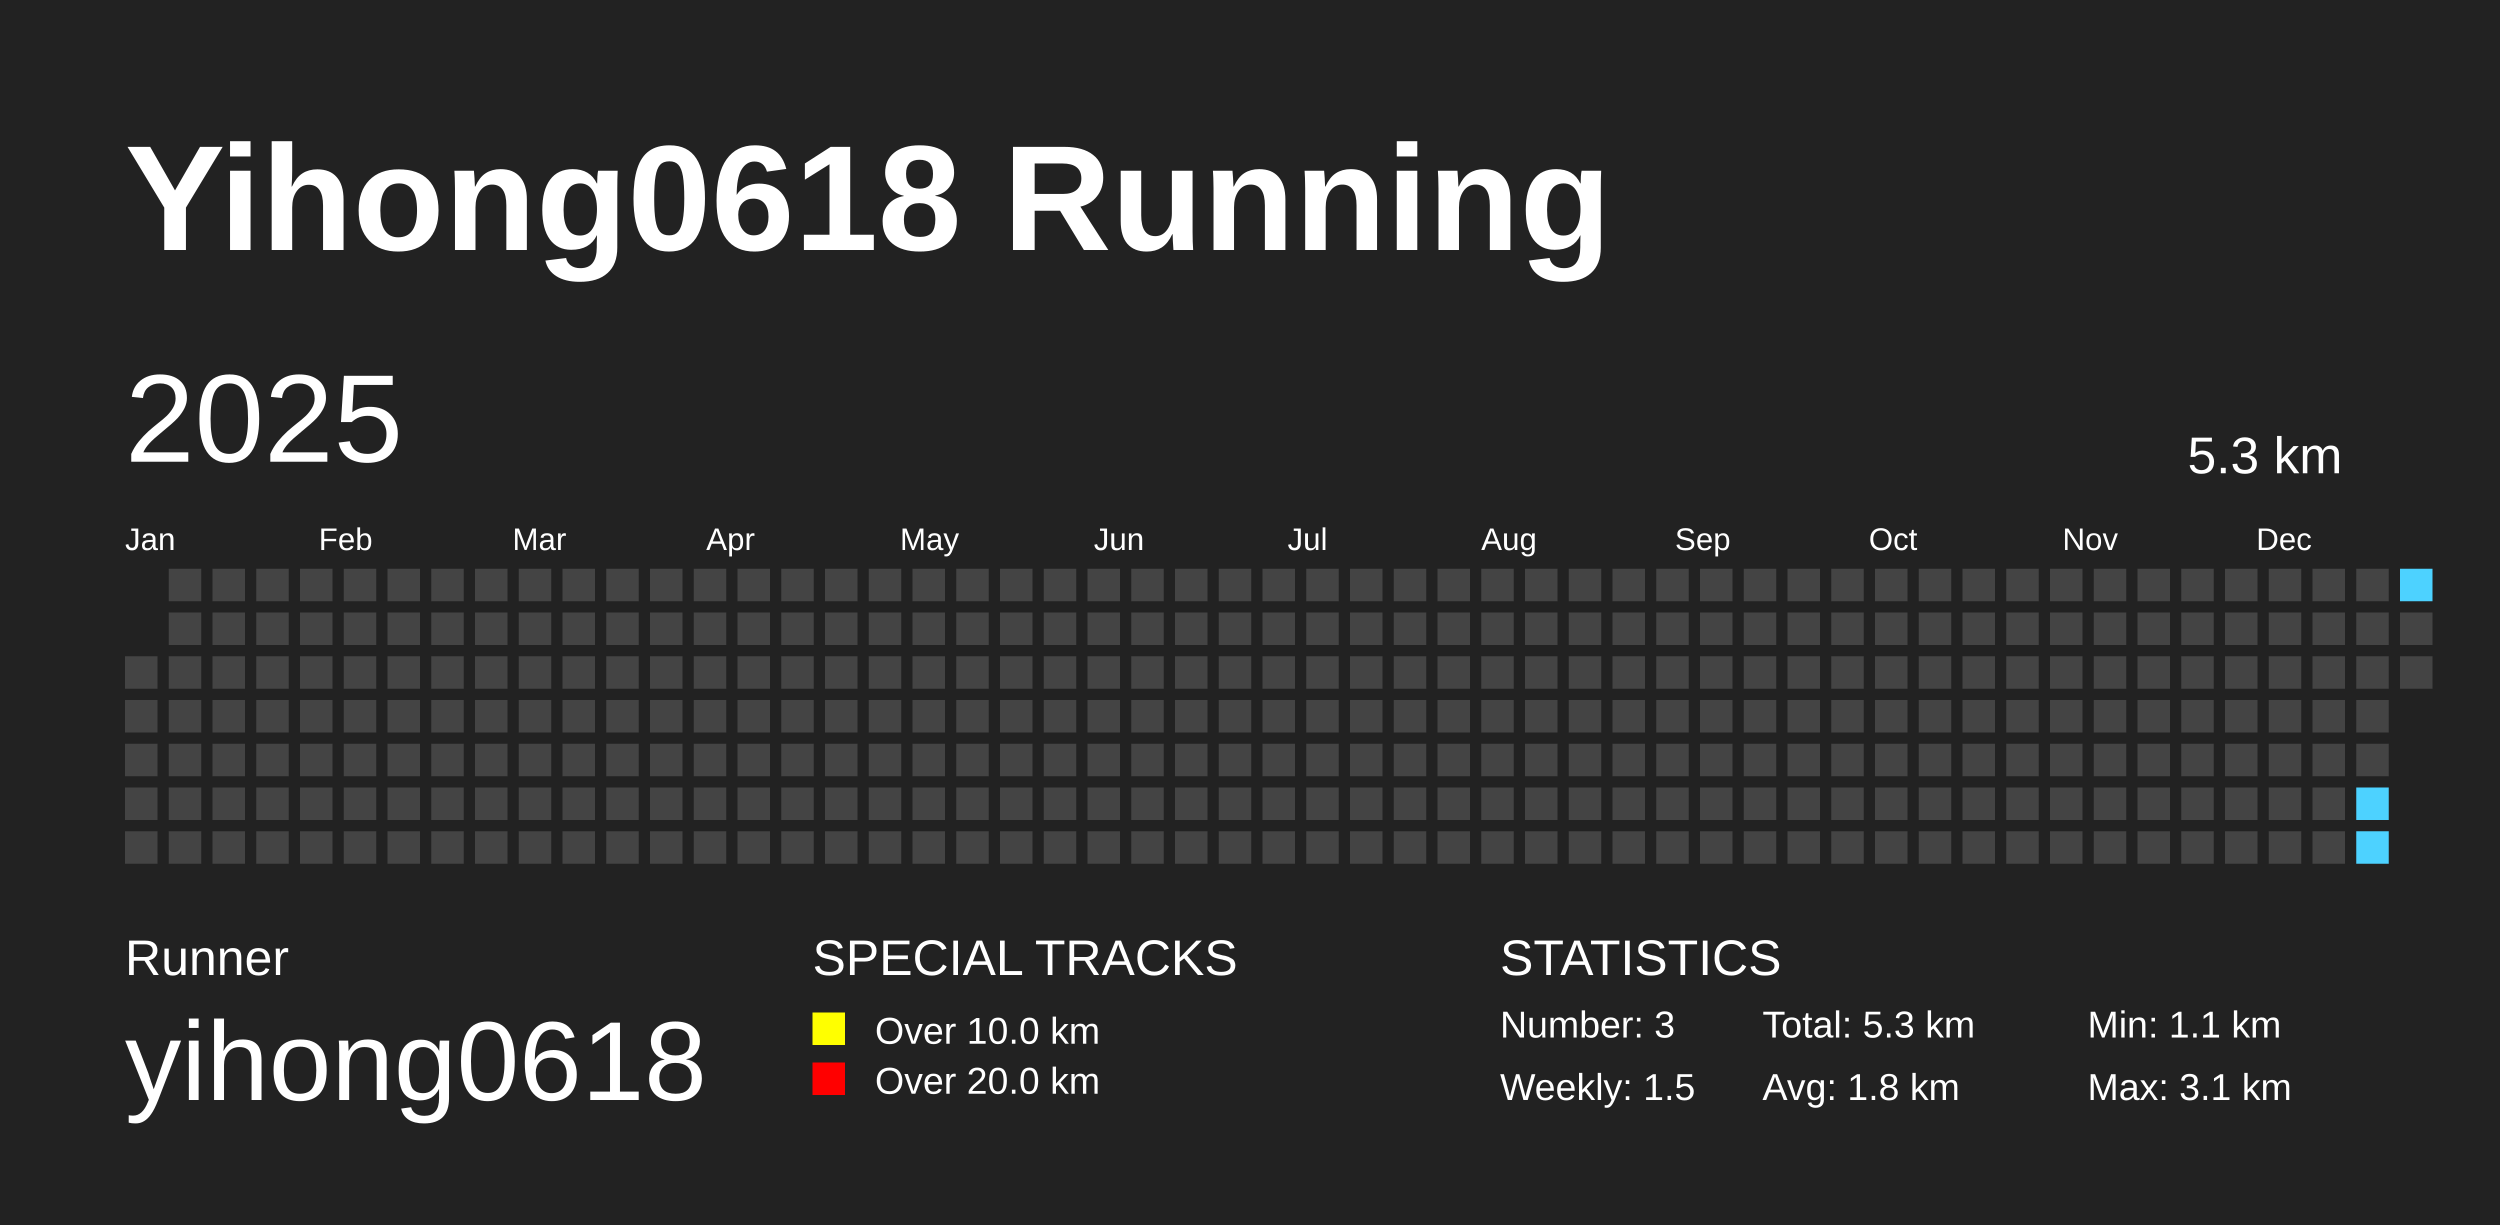
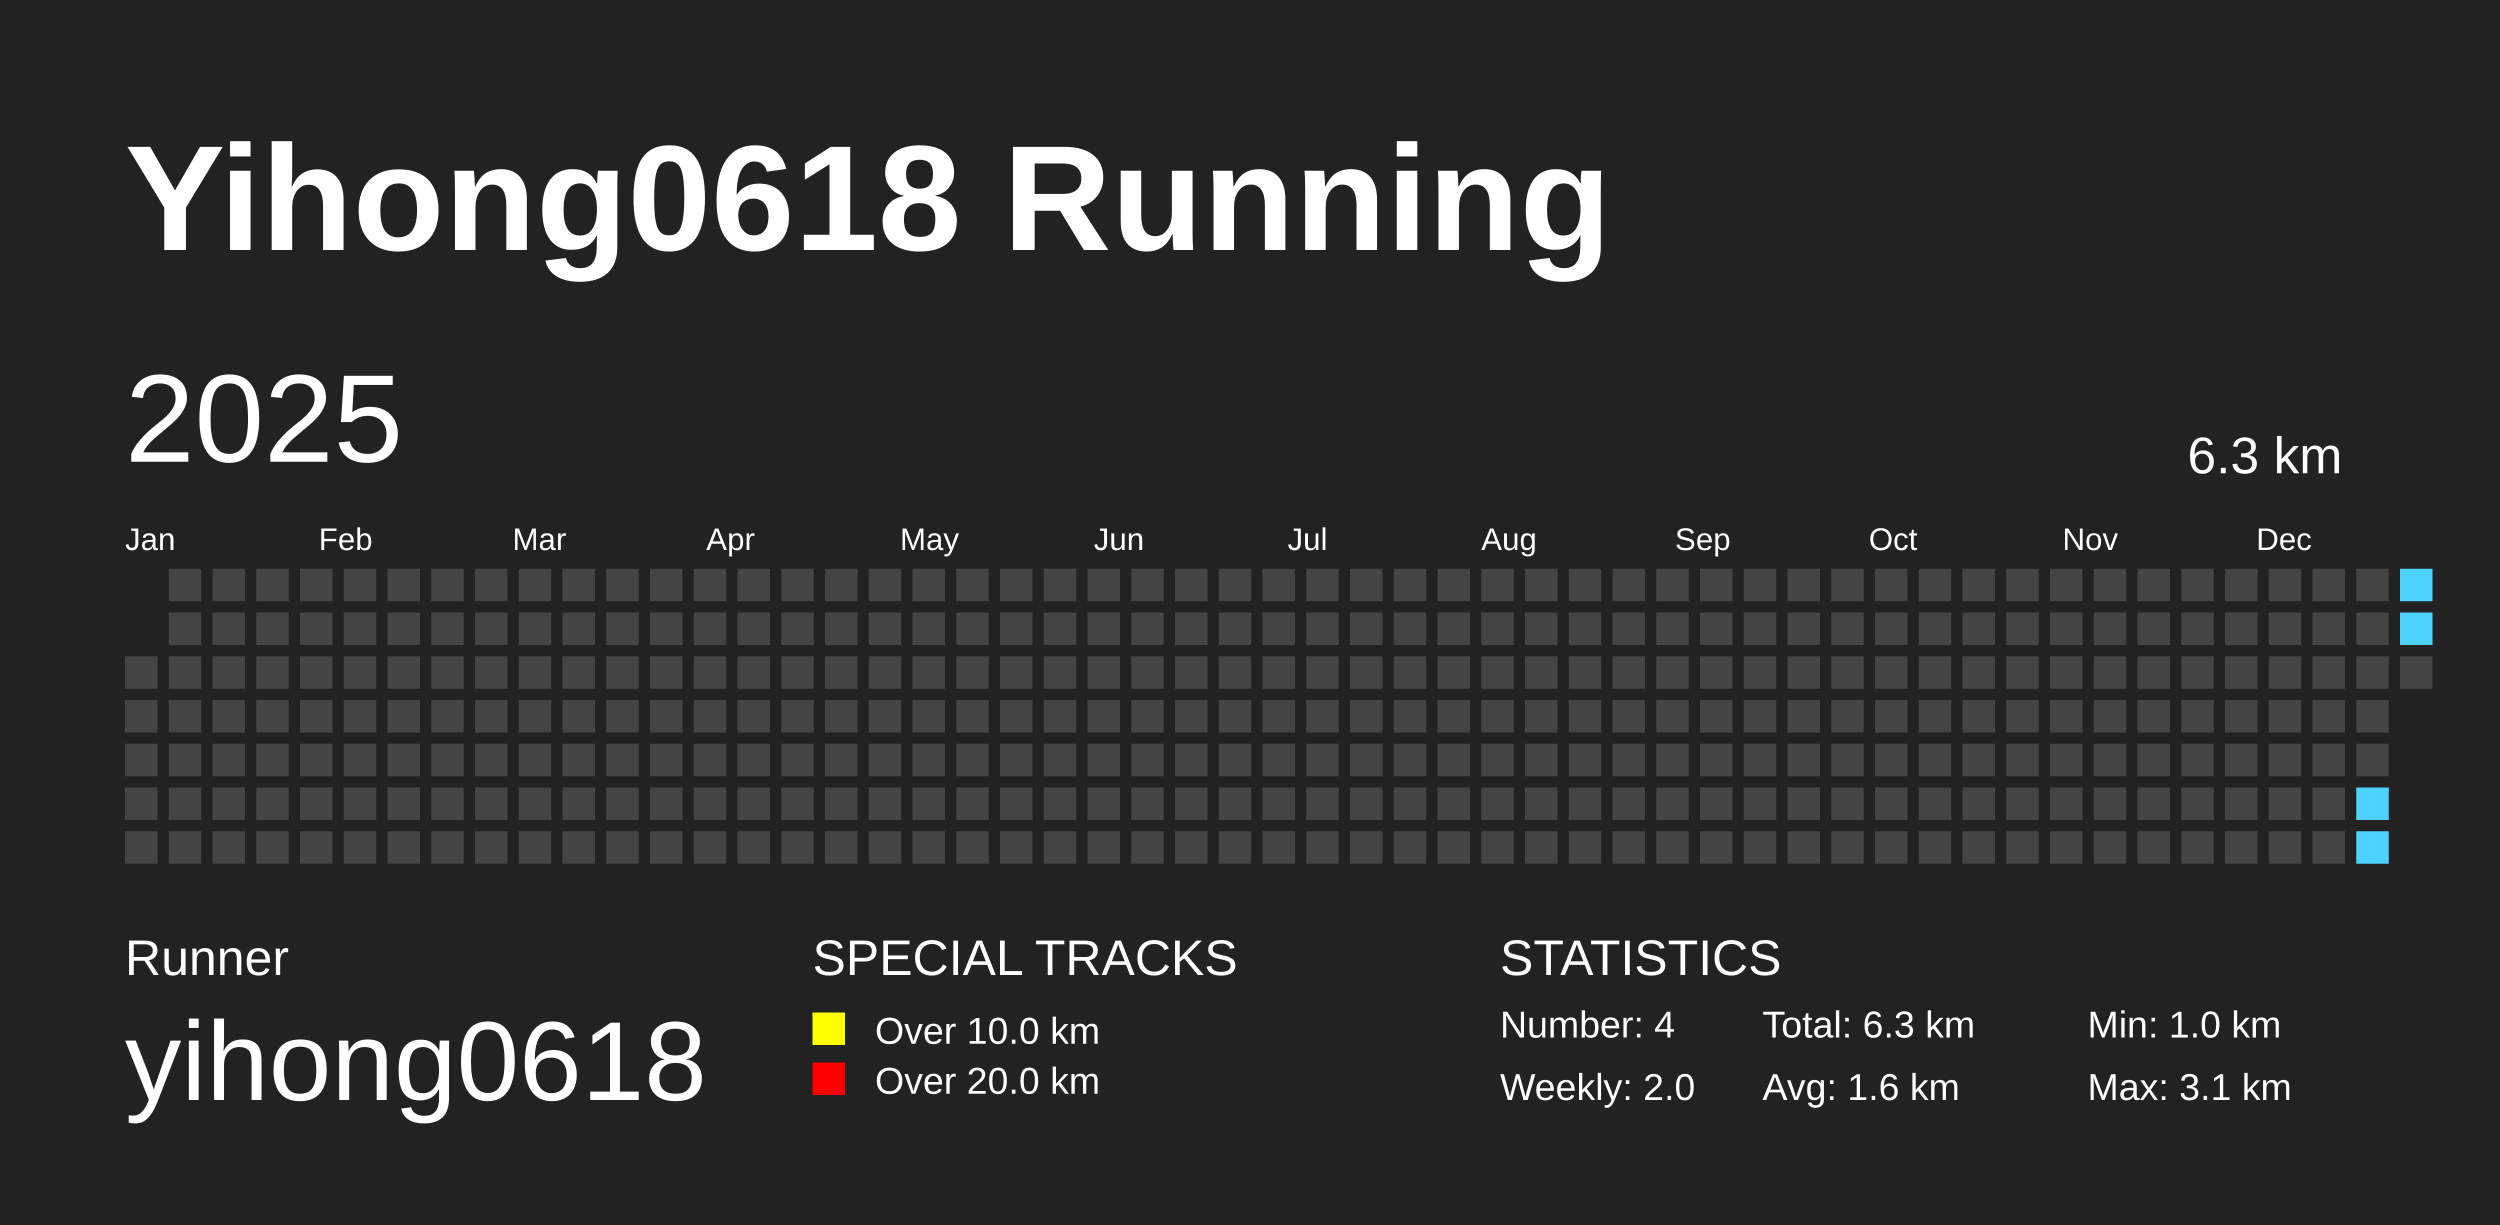
<svg xmlns="http://www.w3.org/2000/svg" baseProfile="full" height="98mm" version="1.1" viewBox="0,0,200,98" width="200mm">
  <defs />
  <rect fill="#222222" height="98" width="200" x="0" y="0" />
  <text fill="#FFFFFF" style="font-size:12px; font-family:Arial; font-weight:bold;" x="10" y="20">Yihong0618 Running</text>
  <text fill="#FFFFFF" style="font-size:4px; font-family:Arial" x="10" y="78">Runner</text>
  <text fill="#FFFFFF" style="font-size:9px; font-family:Arial" x="10" y="88">yihong0618</text>
  <text fill="#FFFFFF" style="font-size:4px; font-family:Arial" x="65" y="78">SPECIAL TRACKS</text>
  <rect fill="yellow" height="2.6" width="2.6" x="65" y="81" />
  <text fill="#FFFFFF" style="font-size:3px; font-family:Arial" x="70" y="83.5">Over 10.0 km</text>
  <rect fill="red" height="2.6" width="2.6" x="65" y="85" />
  <text fill="#FFFFFF" style="font-size:3px; font-family:Arial" x="70" y="87.5">Over 20.0 km</text>
  <text fill="#FFFFFF" style="font-size:4px; font-family:Arial" x="120" y="78">STATISTICS</text>
-   <text fill="#FFFFFF" style="font-size:3px; font-family:Arial" x="120" y="83">Number: 3</text>
-   <text fill="#FFFFFF" style="font-size:3px; font-family:Arial" x="120" y="88">Weekly: 1.5</text>
-   <text fill="#FFFFFF" style="font-size:3px; font-family:Arial" x="141" y="83">Total: 5.3 km</text>
-   <text fill="#FFFFFF" style="font-size:3px; font-family:Arial" x="141" y="88">Avg: 1.8 km</text>
-   <text fill="#FFFFFF" style="font-size:3px; font-family:Arial" x="167" y="83">Min: 1.1 km</text>
+   <text fill="#FFFFFF" style="font-size:3px; font-family:Arial" x="120" y="83">Number: 4</text>
+   <text fill="#FFFFFF" style="font-size:3px; font-family:Arial" x="120" y="88">Weekly: 2.0</text>
+   <text fill="#FFFFFF" style="font-size:3px; font-family:Arial" x="141" y="83">Total: 6.3 km</text>
+   <text fill="#FFFFFF" style="font-size:3px; font-family:Arial" x="141" y="88">Avg: 1.6 km</text>
+   <text fill="#FFFFFF" style="font-size:3px; font-family:Arial" x="167" y="83">Min: 1.0 km</text>
  <text fill="#FFFFFF" style="font-size:3px; font-family:Arial" x="167" y="88">Max: 3.1 km</text>
  <text dominant-baseline="hanging" fill="#FFFFFF" style="font-size:10.0px; font-family:Arial;" x="10" y="30">2025</text>
-   <text dominant-baseline="hanging" fill="#FFFFFF" style="font-size:4.125px; font-family:Arial;" x="175" y="35">5.3 km</text>
+   <text dominant-baseline="hanging" fill="#FFFFFF" style="font-size:4.125px; font-family:Arial;" x="175" y="35">6.3 km</text>
  <text fill="#FFFFFF" style="font-size:2.5px; font-family:Arial" x="10.0" y="44">Jan</text>
  <text fill="#FFFFFF" style="font-size:2.5px; font-family:Arial" x="25.5" y="44">Feb</text>
  <text fill="#FFFFFF" style="font-size:2.5px; font-family:Arial" x="41.0" y="44">Mar</text>
  <text fill="#FFFFFF" style="font-size:2.5px; font-family:Arial" x="56.5" y="44">Apr</text>
  <text fill="#FFFFFF" style="font-size:2.5px; font-family:Arial" x="72.0" y="44">May</text>
  <text fill="#FFFFFF" style="font-size:2.5px; font-family:Arial" x="87.5" y="44">Jun</text>
  <text fill="#FFFFFF" style="font-size:2.5px; font-family:Arial" x="103.0" y="44">Jul</text>
  <text fill="#FFFFFF" style="font-size:2.5px; font-family:Arial" x="118.5" y="44">Aug</text>
  <text fill="#FFFFFF" style="font-size:2.5px; font-family:Arial" x="134.0" y="44">Sep</text>
  <text fill="#FFFFFF" style="font-size:2.5px; font-family:Arial" x="149.5" y="44">Oct</text>
  <text fill="#FFFFFF" style="font-size:2.5px; font-family:Arial" x="165.0" y="44">Nov</text>
  <text fill="#FFFFFF" style="font-size:2.5px; font-family:Arial" x="180.5" y="44">Dec</text>
  <rect fill="#444444" height="2.6" width="2.6" x="10.0" y="52.5" />
  <rect fill="#444444" height="2.6" width="2.6" x="10.0" y="56.0" />
  <rect fill="#444444" height="2.6" width="2.6" x="10.0" y="59.5" />
  <rect fill="#444444" height="2.6" width="2.6" x="10.0" y="63.0" />
  <rect fill="#444444" height="2.6" width="2.6" x="10.0" y="66.5" />
  <rect fill="#444444" height="2.6" width="2.6" x="13.5" y="45.5" />
  <rect fill="#444444" height="2.6" width="2.6" x="13.5" y="49.0" />
  <rect fill="#444444" height="2.6" width="2.6" x="13.5" y="52.5" />
  <rect fill="#444444" height="2.6" width="2.6" x="13.5" y="56.0" />
  <rect fill="#444444" height="2.6" width="2.6" x="13.5" y="59.5" />
  <rect fill="#444444" height="2.6" width="2.6" x="13.5" y="63.0" />
  <rect fill="#444444" height="2.6" width="2.6" x="13.5" y="66.5" />
  <rect fill="#444444" height="2.6" width="2.6" x="17.0" y="45.5" />
  <rect fill="#444444" height="2.6" width="2.6" x="17.0" y="49.0" />
  <rect fill="#444444" height="2.6" width="2.6" x="17.0" y="52.5" />
  <rect fill="#444444" height="2.6" width="2.6" x="17.0" y="56.0" />
  <rect fill="#444444" height="2.6" width="2.6" x="17.0" y="59.5" />
  <rect fill="#444444" height="2.6" width="2.6" x="17.0" y="63.0" />
  <rect fill="#444444" height="2.6" width="2.6" x="17.0" y="66.5" />
  <rect fill="#444444" height="2.6" width="2.6" x="20.5" y="45.5" />
  <rect fill="#444444" height="2.6" width="2.6" x="20.5" y="49.0" />
  <rect fill="#444444" height="2.6" width="2.6" x="20.5" y="52.5" />
  <rect fill="#444444" height="2.6" width="2.6" x="20.5" y="56.0" />
  <rect fill="#444444" height="2.6" width="2.6" x="20.5" y="59.5" />
  <rect fill="#444444" height="2.6" width="2.6" x="20.5" y="63.0" />
  <rect fill="#444444" height="2.6" width="2.6" x="20.5" y="66.5" />
  <rect fill="#444444" height="2.6" width="2.6" x="24.0" y="45.5" />
  <rect fill="#444444" height="2.6" width="2.6" x="24.0" y="49.0" />
  <rect fill="#444444" height="2.6" width="2.6" x="24.0" y="52.5" />
  <rect fill="#444444" height="2.6" width="2.6" x="24.0" y="56.0" />
  <rect fill="#444444" height="2.6" width="2.6" x="24.0" y="59.5" />
  <rect fill="#444444" height="2.6" width="2.6" x="24.0" y="63.0" />
  <rect fill="#444444" height="2.6" width="2.6" x="24.0" y="66.5" />
  <rect fill="#444444" height="2.6" width="2.6" x="27.5" y="45.5" />
  <rect fill="#444444" height="2.6" width="2.6" x="27.5" y="49.0" />
  <rect fill="#444444" height="2.6" width="2.6" x="27.5" y="52.5" />
  <rect fill="#444444" height="2.6" width="2.6" x="27.5" y="56.0" />
  <rect fill="#444444" height="2.6" width="2.6" x="27.5" y="59.5" />
  <rect fill="#444444" height="2.6" width="2.6" x="27.5" y="63.0" />
  <rect fill="#444444" height="2.6" width="2.6" x="27.5" y="66.5" />
  <rect fill="#444444" height="2.6" width="2.6" x="31.0" y="45.5" />
  <rect fill="#444444" height="2.6" width="2.6" x="31.0" y="49.0" />
  <rect fill="#444444" height="2.6" width="2.6" x="31.0" y="52.5" />
  <rect fill="#444444" height="2.6" width="2.6" x="31.0" y="56.0" />
  <rect fill="#444444" height="2.6" width="2.6" x="31.0" y="59.5" />
  <rect fill="#444444" height="2.6" width="2.6" x="31.0" y="63.0" />
  <rect fill="#444444" height="2.6" width="2.6" x="31.0" y="66.5" />
  <rect fill="#444444" height="2.6" width="2.6" x="34.5" y="45.5" />
  <rect fill="#444444" height="2.6" width="2.6" x="34.5" y="49.0" />
  <rect fill="#444444" height="2.6" width="2.6" x="34.5" y="52.5" />
  <rect fill="#444444" height="2.6" width="2.6" x="34.5" y="56.0" />
  <rect fill="#444444" height="2.6" width="2.6" x="34.5" y="59.5" />
  <rect fill="#444444" height="2.6" width="2.6" x="34.5" y="63.0" />
  <rect fill="#444444" height="2.6" width="2.6" x="34.5" y="66.5" />
  <rect fill="#444444" height="2.6" width="2.6" x="38.0" y="45.5" />
  <rect fill="#444444" height="2.6" width="2.6" x="38.0" y="49.0" />
  <rect fill="#444444" height="2.6" width="2.6" x="38.0" y="52.5" />
  <rect fill="#444444" height="2.6" width="2.6" x="38.0" y="56.0" />
  <rect fill="#444444" height="2.6" width="2.6" x="38.0" y="59.5" />
  <rect fill="#444444" height="2.6" width="2.6" x="38.0" y="63.0" />
  <rect fill="#444444" height="2.6" width="2.6" x="38.0" y="66.5" />
  <rect fill="#444444" height="2.6" width="2.6" x="41.5" y="45.5" />
  <rect fill="#444444" height="2.6" width="2.6" x="41.5" y="49.0" />
  <rect fill="#444444" height="2.6" width="2.6" x="41.5" y="52.5" />
  <rect fill="#444444" height="2.6" width="2.6" x="41.5" y="56.0" />
  <rect fill="#444444" height="2.6" width="2.6" x="41.5" y="59.5" />
  <rect fill="#444444" height="2.6" width="2.6" x="41.5" y="63.0" />
  <rect fill="#444444" height="2.6" width="2.6" x="41.5" y="66.5" />
  <rect fill="#444444" height="2.6" width="2.6" x="45.0" y="45.5" />
  <rect fill="#444444" height="2.6" width="2.6" x="45.0" y="49.0" />
  <rect fill="#444444" height="2.6" width="2.6" x="45.0" y="52.5" />
  <rect fill="#444444" height="2.6" width="2.6" x="45.0" y="56.0" />
  <rect fill="#444444" height="2.6" width="2.6" x="45.0" y="59.5" />
  <rect fill="#444444" height="2.6" width="2.6" x="45.0" y="63.0" />
  <rect fill="#444444" height="2.6" width="2.6" x="45.0" y="66.5" />
  <rect fill="#444444" height="2.6" width="2.6" x="48.5" y="45.5" />
  <rect fill="#444444" height="2.6" width="2.6" x="48.5" y="49.0" />
  <rect fill="#444444" height="2.6" width="2.6" x="48.5" y="52.5" />
  <rect fill="#444444" height="2.6" width="2.6" x="48.5" y="56.0" />
  <rect fill="#444444" height="2.6" width="2.6" x="48.5" y="59.5" />
  <rect fill="#444444" height="2.6" width="2.6" x="48.5" y="63.0" />
  <rect fill="#444444" height="2.6" width="2.6" x="48.5" y="66.5" />
  <rect fill="#444444" height="2.6" width="2.6" x="52.0" y="45.5" />
  <rect fill="#444444" height="2.6" width="2.6" x="52.0" y="49.0" />
  <rect fill="#444444" height="2.6" width="2.6" x="52.0" y="52.5" />
  <rect fill="#444444" height="2.6" width="2.6" x="52.0" y="56.0" />
  <rect fill="#444444" height="2.6" width="2.6" x="52.0" y="59.5" />
  <rect fill="#444444" height="2.6" width="2.6" x="52.0" y="63.0" />
  <rect fill="#444444" height="2.6" width="2.6" x="52.0" y="66.5" />
  <rect fill="#444444" height="2.6" width="2.6" x="55.5" y="45.5" />
  <rect fill="#444444" height="2.6" width="2.6" x="55.5" y="49.0" />
  <rect fill="#444444" height="2.6" width="2.6" x="55.5" y="52.5" />
  <rect fill="#444444" height="2.6" width="2.6" x="55.5" y="56.0" />
  <rect fill="#444444" height="2.6" width="2.6" x="55.5" y="59.5" />
  <rect fill="#444444" height="2.6" width="2.6" x="55.5" y="63.0" />
  <rect fill="#444444" height="2.6" width="2.6" x="55.5" y="66.5" />
  <rect fill="#444444" height="2.6" width="2.6" x="59.0" y="45.5" />
  <rect fill="#444444" height="2.6" width="2.6" x="59.0" y="49.0" />
  <rect fill="#444444" height="2.6" width="2.6" x="59.0" y="52.5" />
  <rect fill="#444444" height="2.6" width="2.6" x="59.0" y="56.0" />
  <rect fill="#444444" height="2.6" width="2.6" x="59.0" y="59.5" />
  <rect fill="#444444" height="2.6" width="2.6" x="59.0" y="63.0" />
  <rect fill="#444444" height="2.6" width="2.6" x="59.0" y="66.5" />
  <rect fill="#444444" height="2.6" width="2.6" x="62.5" y="45.5" />
  <rect fill="#444444" height="2.6" width="2.6" x="62.5" y="49.0" />
  <rect fill="#444444" height="2.6" width="2.6" x="62.5" y="52.5" />
  <rect fill="#444444" height="2.6" width="2.6" x="62.5" y="56.0" />
  <rect fill="#444444" height="2.6" width="2.6" x="62.5" y="59.5" />
  <rect fill="#444444" height="2.6" width="2.6" x="62.5" y="63.0" />
  <rect fill="#444444" height="2.6" width="2.6" x="62.5" y="66.5" />
  <rect fill="#444444" height="2.6" width="2.6" x="66.0" y="45.5" />
  <rect fill="#444444" height="2.6" width="2.6" x="66.0" y="49.0" />
  <rect fill="#444444" height="2.6" width="2.6" x="66.0" y="52.5" />
  <rect fill="#444444" height="2.6" width="2.6" x="66.0" y="56.0" />
  <rect fill="#444444" height="2.6" width="2.6" x="66.0" y="59.5" />
  <rect fill="#444444" height="2.6" width="2.6" x="66.0" y="63.0" />
  <rect fill="#444444" height="2.6" width="2.6" x="66.0" y="66.5" />
  <rect fill="#444444" height="2.6" width="2.6" x="69.5" y="45.5" />
  <rect fill="#444444" height="2.6" width="2.6" x="69.5" y="49.0" />
  <rect fill="#444444" height="2.6" width="2.6" x="69.5" y="52.5" />
  <rect fill="#444444" height="2.6" width="2.6" x="69.5" y="56.0" />
  <rect fill="#444444" height="2.6" width="2.6" x="69.5" y="59.5" />
  <rect fill="#444444" height="2.6" width="2.6" x="69.5" y="63.0" />
  <rect fill="#444444" height="2.6" width="2.6" x="69.5" y="66.5" />
  <rect fill="#444444" height="2.6" width="2.6" x="73.0" y="45.5" />
  <rect fill="#444444" height="2.6" width="2.6" x="73.0" y="49.0" />
  <rect fill="#444444" height="2.6" width="2.6" x="73.0" y="52.5" />
  <rect fill="#444444" height="2.6" width="2.6" x="73.0" y="56.0" />
  <rect fill="#444444" height="2.6" width="2.6" x="73.0" y="59.5" />
  <rect fill="#444444" height="2.6" width="2.6" x="73.0" y="63.0" />
  <rect fill="#444444" height="2.6" width="2.6" x="73.0" y="66.5" />
  <rect fill="#444444" height="2.6" width="2.6" x="76.5" y="45.5" />
  <rect fill="#444444" height="2.6" width="2.6" x="76.5" y="49.0" />
  <rect fill="#444444" height="2.6" width="2.6" x="76.5" y="52.5" />
  <rect fill="#444444" height="2.6" width="2.6" x="76.5" y="56.0" />
  <rect fill="#444444" height="2.6" width="2.6" x="76.5" y="59.5" />
  <rect fill="#444444" height="2.6" width="2.6" x="76.5" y="63.0" />
  <rect fill="#444444" height="2.6" width="2.6" x="76.5" y="66.5" />
  <rect fill="#444444" height="2.6" width="2.6" x="80.0" y="45.5" />
  <rect fill="#444444" height="2.6" width="2.6" x="80.0" y="49.0" />
  <rect fill="#444444" height="2.6" width="2.6" x="80.0" y="52.5" />
  <rect fill="#444444" height="2.6" width="2.6" x="80.0" y="56.0" />
  <rect fill="#444444" height="2.6" width="2.6" x="80.0" y="59.5" />
  <rect fill="#444444" height="2.6" width="2.6" x="80.0" y="63.0" />
  <rect fill="#444444" height="2.6" width="2.6" x="80.0" y="66.5" />
  <rect fill="#444444" height="2.6" width="2.6" x="83.5" y="45.5" />
  <rect fill="#444444" height="2.6" width="2.6" x="83.5" y="49.0" />
  <rect fill="#444444" height="2.6" width="2.6" x="83.5" y="52.5" />
  <rect fill="#444444" height="2.6" width="2.6" x="83.5" y="56.0" />
  <rect fill="#444444" height="2.6" width="2.6" x="83.5" y="59.5" />
  <rect fill="#444444" height="2.6" width="2.6" x="83.5" y="63.0" />
  <rect fill="#444444" height="2.6" width="2.6" x="83.5" y="66.5" />
  <rect fill="#444444" height="2.6" width="2.6" x="87.0" y="45.5" />
  <rect fill="#444444" height="2.6" width="2.6" x="87.0" y="49.0" />
  <rect fill="#444444" height="2.6" width="2.6" x="87.0" y="52.5" />
  <rect fill="#444444" height="2.6" width="2.6" x="87.0" y="56.0" />
  <rect fill="#444444" height="2.6" width="2.6" x="87.0" y="59.5" />
  <rect fill="#444444" height="2.6" width="2.6" x="87.0" y="63.0" />
  <rect fill="#444444" height="2.6" width="2.6" x="87.0" y="66.5" />
  <rect fill="#444444" height="2.6" width="2.6" x="90.5" y="45.5" />
  <rect fill="#444444" height="2.6" width="2.6" x="90.5" y="49.0" />
  <rect fill="#444444" height="2.6" width="2.6" x="90.5" y="52.5" />
  <rect fill="#444444" height="2.6" width="2.6" x="90.5" y="56.0" />
  <rect fill="#444444" height="2.6" width="2.6" x="90.5" y="59.5" />
  <rect fill="#444444" height="2.6" width="2.6" x="90.5" y="63.0" />
  <rect fill="#444444" height="2.6" width="2.6" x="90.5" y="66.5" />
  <rect fill="#444444" height="2.6" width="2.6" x="94.0" y="45.5" />
  <rect fill="#444444" height="2.6" width="2.6" x="94.0" y="49.0" />
  <rect fill="#444444" height="2.6" width="2.6" x="94.0" y="52.5" />
  <rect fill="#444444" height="2.6" width="2.6" x="94.0" y="56.0" />
  <rect fill="#444444" height="2.6" width="2.6" x="94.0" y="59.5" />
  <rect fill="#444444" height="2.6" width="2.6" x="94.0" y="63.0" />
  <rect fill="#444444" height="2.6" width="2.6" x="94.0" y="66.5" />
  <rect fill="#444444" height="2.6" width="2.6" x="97.5" y="45.5" />
  <rect fill="#444444" height="2.6" width="2.6" x="97.5" y="49.0" />
  <rect fill="#444444" height="2.6" width="2.6" x="97.5" y="52.5" />
  <rect fill="#444444" height="2.6" width="2.6" x="97.5" y="56.0" />
  <rect fill="#444444" height="2.6" width="2.6" x="97.5" y="59.5" />
  <rect fill="#444444" height="2.6" width="2.6" x="97.5" y="63.0" />
  <rect fill="#444444" height="2.6" width="2.6" x="97.5" y="66.5" />
  <rect fill="#444444" height="2.6" width="2.6" x="101.0" y="45.5" />
  <rect fill="#444444" height="2.6" width="2.6" x="101.0" y="49.0" />
  <rect fill="#444444" height="2.6" width="2.6" x="101.0" y="52.5" />
  <rect fill="#444444" height="2.6" width="2.6" x="101.0" y="56.0" />
  <rect fill="#444444" height="2.6" width="2.6" x="101.0" y="59.5" />
  <rect fill="#444444" height="2.6" width="2.6" x="101.0" y="63.0" />
  <rect fill="#444444" height="2.6" width="2.6" x="101.0" y="66.5" />
  <rect fill="#444444" height="2.6" width="2.6" x="104.5" y="45.5" />
  <rect fill="#444444" height="2.6" width="2.6" x="104.5" y="49.0" />
  <rect fill="#444444" height="2.6" width="2.6" x="104.5" y="52.5" />
  <rect fill="#444444" height="2.6" width="2.6" x="104.5" y="56.0" />
  <rect fill="#444444" height="2.6" width="2.6" x="104.5" y="59.5" />
  <rect fill="#444444" height="2.6" width="2.6" x="104.5" y="63.0" />
  <rect fill="#444444" height="2.6" width="2.6" x="104.5" y="66.5" />
  <rect fill="#444444" height="2.6" width="2.6" x="108.0" y="45.5" />
  <rect fill="#444444" height="2.6" width="2.6" x="108.0" y="49.0" />
  <rect fill="#444444" height="2.6" width="2.6" x="108.0" y="52.5" />
  <rect fill="#444444" height="2.6" width="2.6" x="108.0" y="56.0" />
  <rect fill="#444444" height="2.6" width="2.6" x="108.0" y="59.5" />
  <rect fill="#444444" height="2.6" width="2.6" x="108.0" y="63.0" />
  <rect fill="#444444" height="2.6" width="2.6" x="108.0" y="66.5" />
  <rect fill="#444444" height="2.6" width="2.6" x="111.5" y="45.5" />
  <rect fill="#444444" height="2.6" width="2.6" x="111.5" y="49.0" />
  <rect fill="#444444" height="2.6" width="2.6" x="111.5" y="52.5" />
  <rect fill="#444444" height="2.6" width="2.6" x="111.5" y="56.0" />
  <rect fill="#444444" height="2.6" width="2.6" x="111.5" y="59.5" />
  <rect fill="#444444" height="2.6" width="2.6" x="111.5" y="63.0" />
  <rect fill="#444444" height="2.6" width="2.6" x="111.5" y="66.5" />
  <rect fill="#444444" height="2.6" width="2.6" x="115.0" y="45.5" />
  <rect fill="#444444" height="2.6" width="2.6" x="115.0" y="49.0" />
  <rect fill="#444444" height="2.6" width="2.6" x="115.0" y="52.5" />
  <rect fill="#444444" height="2.6" width="2.6" x="115.0" y="56.0" />
  <rect fill="#444444" height="2.6" width="2.6" x="115.0" y="59.5" />
  <rect fill="#444444" height="2.6" width="2.6" x="115.0" y="63.0" />
  <rect fill="#444444" height="2.6" width="2.6" x="115.0" y="66.5" />
  <rect fill="#444444" height="2.6" width="2.6" x="118.5" y="45.5" />
  <rect fill="#444444" height="2.6" width="2.6" x="118.5" y="49.0" />
  <rect fill="#444444" height="2.6" width="2.6" x="118.5" y="52.5" />
  <rect fill="#444444" height="2.6" width="2.6" x="118.5" y="56.0" />
  <rect fill="#444444" height="2.6" width="2.6" x="118.5" y="59.5" />
  <rect fill="#444444" height="2.6" width="2.6" x="118.5" y="63.0" />
  <rect fill="#444444" height="2.6" width="2.6" x="118.5" y="66.5" />
  <rect fill="#444444" height="2.6" width="2.6" x="122.0" y="45.5" />
  <rect fill="#444444" height="2.6" width="2.6" x="122.0" y="49.0" />
  <rect fill="#444444" height="2.6" width="2.6" x="122.0" y="52.5" />
  <rect fill="#444444" height="2.6" width="2.6" x="122.0" y="56.0" />
  <rect fill="#444444" height="2.6" width="2.6" x="122.0" y="59.5" />
  <rect fill="#444444" height="2.6" width="2.6" x="122.0" y="63.0" />
  <rect fill="#444444" height="2.6" width="2.6" x="122.0" y="66.5" />
  <rect fill="#444444" height="2.6" width="2.6" x="125.5" y="45.5" />
  <rect fill="#444444" height="2.6" width="2.6" x="125.5" y="49.0" />
  <rect fill="#444444" height="2.6" width="2.6" x="125.5" y="52.5" />
  <rect fill="#444444" height="2.6" width="2.6" x="125.5" y="56.0" />
  <rect fill="#444444" height="2.6" width="2.6" x="125.5" y="59.5" />
  <rect fill="#444444" height="2.6" width="2.6" x="125.5" y="63.0" />
  <rect fill="#444444" height="2.6" width="2.6" x="125.5" y="66.5" />
  <rect fill="#444444" height="2.6" width="2.6" x="129.0" y="45.5" />
  <rect fill="#444444" height="2.6" width="2.6" x="129.0" y="49.0" />
  <rect fill="#444444" height="2.6" width="2.6" x="129.0" y="52.5" />
  <rect fill="#444444" height="2.6" width="2.6" x="129.0" y="56.0" />
  <rect fill="#444444" height="2.6" width="2.6" x="129.0" y="59.5" />
  <rect fill="#444444" height="2.6" width="2.6" x="129.0" y="63.0" />
  <rect fill="#444444" height="2.6" width="2.6" x="129.0" y="66.5" />
  <rect fill="#444444" height="2.6" width="2.6" x="132.5" y="45.5" />
  <rect fill="#444444" height="2.6" width="2.6" x="132.5" y="49.0" />
  <rect fill="#444444" height="2.6" width="2.6" x="132.5" y="52.5" />
  <rect fill="#444444" height="2.6" width="2.6" x="132.5" y="56.0" />
  <rect fill="#444444" height="2.6" width="2.6" x="132.5" y="59.5" />
  <rect fill="#444444" height="2.6" width="2.6" x="132.5" y="63.0" />
  <rect fill="#444444" height="2.6" width="2.6" x="132.5" y="66.5" />
  <rect fill="#444444" height="2.6" width="2.6" x="136.0" y="45.5" />
  <rect fill="#444444" height="2.6" width="2.6" x="136.0" y="49.0" />
  <rect fill="#444444" height="2.6" width="2.6" x="136.0" y="52.5" />
  <rect fill="#444444" height="2.6" width="2.6" x="136.0" y="56.0" />
  <rect fill="#444444" height="2.6" width="2.6" x="136.0" y="59.5" />
  <rect fill="#444444" height="2.6" width="2.6" x="136.0" y="63.0" />
  <rect fill="#444444" height="2.6" width="2.6" x="136.0" y="66.5" />
  <rect fill="#444444" height="2.6" width="2.6" x="139.5" y="45.5" />
  <rect fill="#444444" height="2.6" width="2.6" x="139.5" y="49.0" />
  <rect fill="#444444" height="2.6" width="2.6" x="139.5" y="52.5" />
  <rect fill="#444444" height="2.6" width="2.6" x="139.5" y="56.0" />
  <rect fill="#444444" height="2.6" width="2.6" x="139.5" y="59.5" />
  <rect fill="#444444" height="2.6" width="2.6" x="139.5" y="63.0" />
  <rect fill="#444444" height="2.6" width="2.6" x="139.5" y="66.5" />
  <rect fill="#444444" height="2.6" width="2.6" x="143.0" y="45.5" />
  <rect fill="#444444" height="2.6" width="2.6" x="143.0" y="49.0" />
  <rect fill="#444444" height="2.6" width="2.6" x="143.0" y="52.5" />
  <rect fill="#444444" height="2.6" width="2.6" x="143.0" y="56.0" />
  <rect fill="#444444" height="2.6" width="2.6" x="143.0" y="59.5" />
  <rect fill="#444444" height="2.6" width="2.6" x="143.0" y="63.0" />
  <rect fill="#444444" height="2.6" width="2.6" x="143.0" y="66.5" />
  <rect fill="#444444" height="2.6" width="2.6" x="146.5" y="45.5" />
  <rect fill="#444444" height="2.6" width="2.6" x="146.5" y="49.0" />
  <rect fill="#444444" height="2.6" width="2.6" x="146.5" y="52.5" />
  <rect fill="#444444" height="2.6" width="2.6" x="146.5" y="56.0" />
  <rect fill="#444444" height="2.6" width="2.6" x="146.5" y="59.5" />
  <rect fill="#444444" height="2.6" width="2.6" x="146.5" y="63.0" />
  <rect fill="#444444" height="2.6" width="2.6" x="146.5" y="66.5" />
  <rect fill="#444444" height="2.6" width="2.6" x="150.0" y="45.5" />
  <rect fill="#444444" height="2.6" width="2.6" x="150.0" y="49.0" />
  <rect fill="#444444" height="2.6" width="2.6" x="150.0" y="52.5" />
  <rect fill="#444444" height="2.6" width="2.6" x="150.0" y="56.0" />
  <rect fill="#444444" height="2.6" width="2.6" x="150.0" y="59.5" />
  <rect fill="#444444" height="2.6" width="2.6" x="150.0" y="63.0" />
  <rect fill="#444444" height="2.6" width="2.6" x="150.0" y="66.5" />
  <rect fill="#444444" height="2.6" width="2.6" x="153.5" y="45.5" />
  <rect fill="#444444" height="2.6" width="2.6" x="153.5" y="49.0" />
  <rect fill="#444444" height="2.6" width="2.6" x="153.5" y="52.5" />
  <rect fill="#444444" height="2.6" width="2.6" x="153.5" y="56.0" />
  <rect fill="#444444" height="2.6" width="2.6" x="153.5" y="59.5" />
  <rect fill="#444444" height="2.6" width="2.6" x="153.5" y="63.0" />
  <rect fill="#444444" height="2.6" width="2.6" x="153.5" y="66.5" />
  <rect fill="#444444" height="2.6" width="2.6" x="157.0" y="45.5" />
  <rect fill="#444444" height="2.6" width="2.6" x="157.0" y="49.0" />
  <rect fill="#444444" height="2.6" width="2.6" x="157.0" y="52.5" />
  <rect fill="#444444" height="2.6" width="2.6" x="157.0" y="56.0" />
  <rect fill="#444444" height="2.6" width="2.6" x="157.0" y="59.5" />
  <rect fill="#444444" height="2.6" width="2.6" x="157.0" y="63.0" />
  <rect fill="#444444" height="2.6" width="2.6" x="157.0" y="66.5" />
  <rect fill="#444444" height="2.6" width="2.6" x="160.5" y="45.5" />
  <rect fill="#444444" height="2.6" width="2.6" x="160.5" y="49.0" />
  <rect fill="#444444" height="2.6" width="2.6" x="160.5" y="52.5" />
  <rect fill="#444444" height="2.6" width="2.6" x="160.5" y="56.0" />
  <rect fill="#444444" height="2.6" width="2.6" x="160.5" y="59.5" />
  <rect fill="#444444" height="2.6" width="2.6" x="160.5" y="63.0" />
  <rect fill="#444444" height="2.6" width="2.6" x="160.5" y="66.5" />
  <rect fill="#444444" height="2.6" width="2.6" x="164.0" y="45.5" />
  <rect fill="#444444" height="2.6" width="2.6" x="164.0" y="49.0" />
  <rect fill="#444444" height="2.6" width="2.6" x="164.0" y="52.5" />
  <rect fill="#444444" height="2.6" width="2.6" x="164.0" y="56.0" />
  <rect fill="#444444" height="2.6" width="2.6" x="164.0" y="59.5" />
  <rect fill="#444444" height="2.6" width="2.6" x="164.0" y="63.0" />
  <rect fill="#444444" height="2.6" width="2.6" x="164.0" y="66.5" />
  <rect fill="#444444" height="2.6" width="2.6" x="167.5" y="45.5" />
  <rect fill="#444444" height="2.6" width="2.6" x="167.5" y="49.0" />
  <rect fill="#444444" height="2.6" width="2.6" x="167.5" y="52.5" />
  <rect fill="#444444" height="2.6" width="2.6" x="167.5" y="56.0" />
  <rect fill="#444444" height="2.6" width="2.6" x="167.5" y="59.5" />
  <rect fill="#444444" height="2.6" width="2.6" x="167.5" y="63.0" />
  <rect fill="#444444" height="2.6" width="2.6" x="167.5" y="66.5" />
  <rect fill="#444444" height="2.6" width="2.6" x="171.0" y="45.5" />
  <rect fill="#444444" height="2.6" width="2.6" x="171.0" y="49.0" />
  <rect fill="#444444" height="2.6" width="2.6" x="171.0" y="52.5" />
  <rect fill="#444444" height="2.6" width="2.6" x="171.0" y="56.0" />
  <rect fill="#444444" height="2.6" width="2.6" x="171.0" y="59.5" />
  <rect fill="#444444" height="2.6" width="2.6" x="171.0" y="63.0" />
  <rect fill="#444444" height="2.6" width="2.6" x="171.0" y="66.5" />
  <rect fill="#444444" height="2.6" width="2.6" x="174.5" y="45.5" />
  <rect fill="#444444" height="2.6" width="2.6" x="174.5" y="49.0" />
  <rect fill="#444444" height="2.6" width="2.6" x="174.5" y="52.5" />
  <rect fill="#444444" height="2.6" width="2.6" x="174.5" y="56.0" />
  <rect fill="#444444" height="2.6" width="2.6" x="174.5" y="59.5" />
  <rect fill="#444444" height="2.6" width="2.6" x="174.5" y="63.0" />
  <rect fill="#444444" height="2.6" width="2.6" x="174.5" y="66.5" />
  <rect fill="#444444" height="2.6" width="2.6" x="178.0" y="45.5" />
  <rect fill="#444444" height="2.6" width="2.6" x="178.0" y="49.0" />
  <rect fill="#444444" height="2.6" width="2.6" x="178.0" y="52.5" />
  <rect fill="#444444" height="2.6" width="2.6" x="178.0" y="56.0" />
  <rect fill="#444444" height="2.6" width="2.6" x="178.0" y="59.5" />
  <rect fill="#444444" height="2.6" width="2.6" x="178.0" y="63.0" />
  <rect fill="#444444" height="2.6" width="2.6" x="178.0" y="66.5" />
  <rect fill="#444444" height="2.6" width="2.6" x="181.5" y="45.5" />
  <rect fill="#444444" height="2.6" width="2.6" x="181.5" y="49.0" />
  <rect fill="#444444" height="2.6" width="2.6" x="181.5" y="52.5" />
  <rect fill="#444444" height="2.6" width="2.6" x="181.5" y="56.0" />
  <rect fill="#444444" height="2.6" width="2.6" x="181.5" y="59.5" />
  <rect fill="#444444" height="2.6" width="2.6" x="181.5" y="63.0" />
  <rect fill="#444444" height="2.6" width="2.6" x="181.5" y="66.5" />
  <rect fill="#444444" height="2.6" width="2.6" x="185.0" y="45.5" />
  <rect fill="#444444" height="2.6" width="2.6" x="185.0" y="49.0" />
  <rect fill="#444444" height="2.6" width="2.6" x="185.0" y="52.5" />
  <rect fill="#444444" height="2.6" width="2.6" x="185.0" y="56.0" />
  <rect fill="#444444" height="2.6" width="2.6" x="185.0" y="59.5" />
  <rect fill="#444444" height="2.6" width="2.6" x="185.0" y="63.0" />
  <rect fill="#444444" height="2.6" width="2.6" x="185.0" y="66.5" />
  <rect fill="#444444" height="2.6" width="2.6" x="188.5" y="45.5" />
  <rect fill="#444444" height="2.6" width="2.6" x="188.5" y="49.0" />
  <rect fill="#444444" height="2.6" width="2.6" x="188.5" y="52.5" />
  <rect fill="#444444" height="2.6" width="2.6" x="188.5" y="56.0" />
  <rect fill="#444444" height="2.6" width="2.6" x="188.5" y="59.5" />
  <rect fill="#4DD2FF" height="2.6" width="2.6" x="188.5" y="63.0" />
  <rect fill="#4DD2FF" height="2.6" width="2.6" x="188.5" y="66.5" />
  <rect fill="#4DD2FF" height="2.6" width="2.6" x="192.0" y="45.5" />
-   <rect fill="#444444" height="2.6" width="2.6" x="192.0" y="49.0" />
+   <rect fill="#4DD2FF" height="2.6" width="2.6" x="192.0" y="49.0" />
  <rect fill="#444444" height="2.6" width="2.6" x="192.0" y="52.5" />
</svg>
